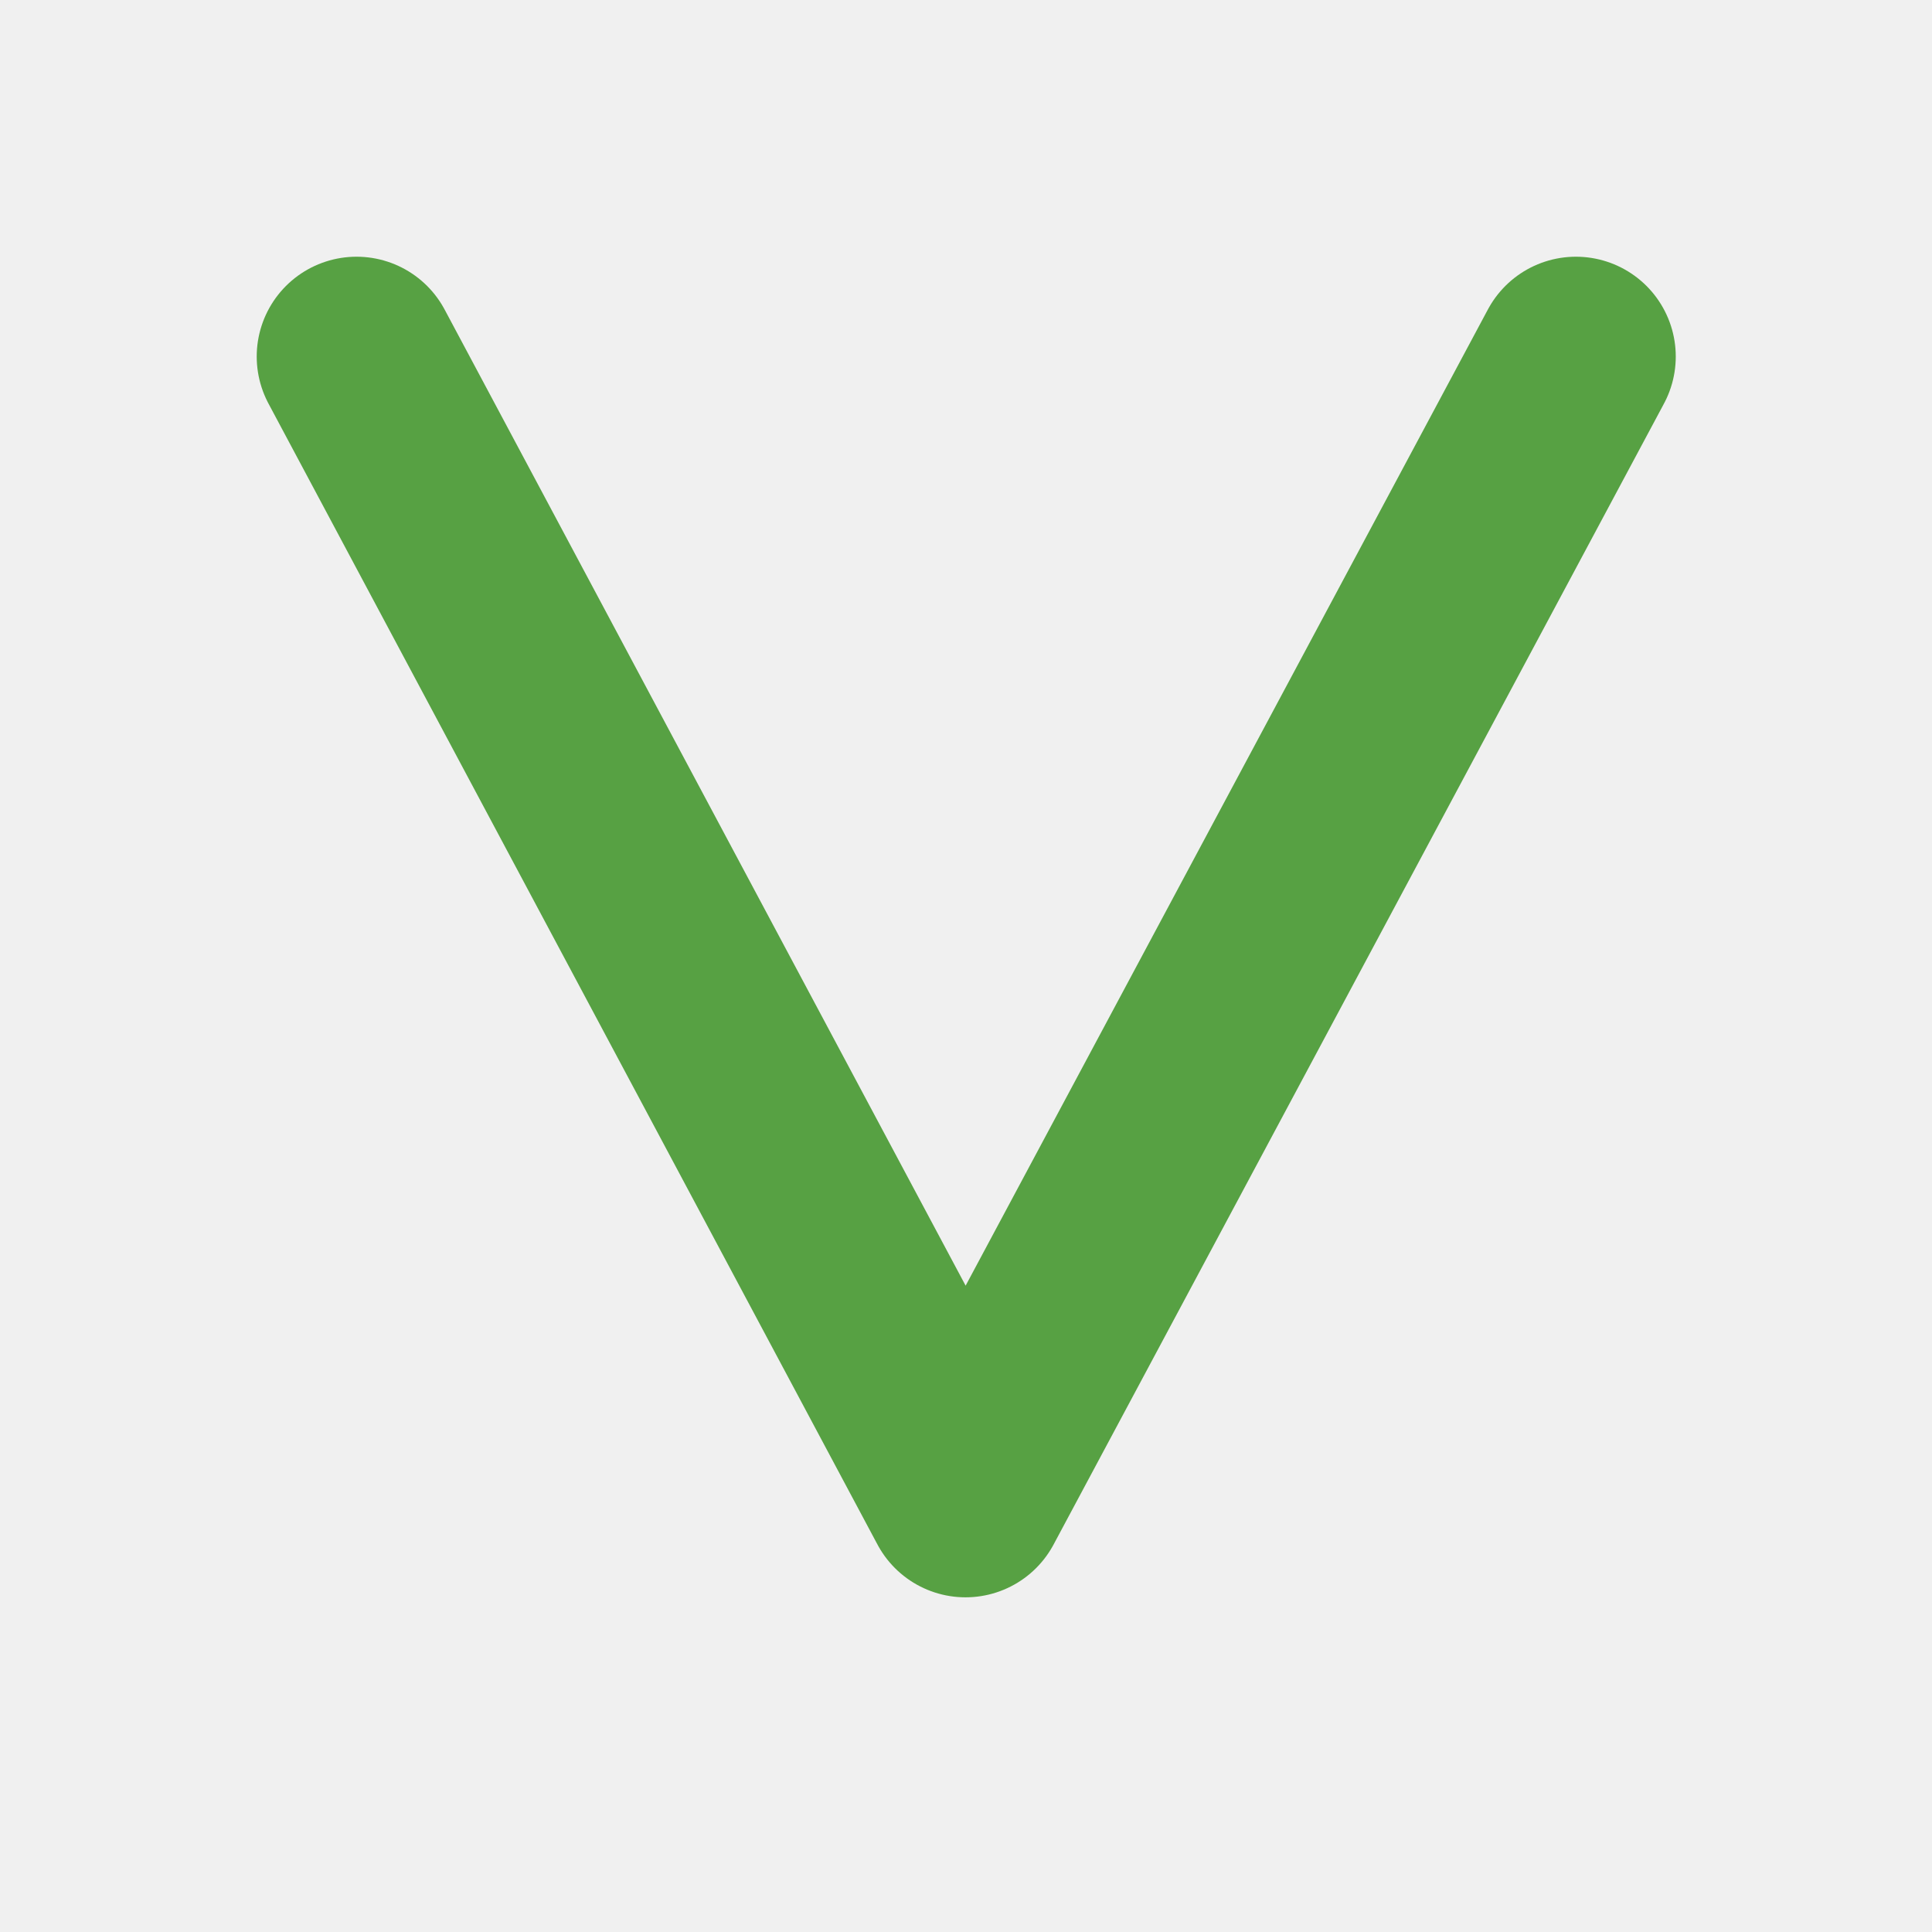
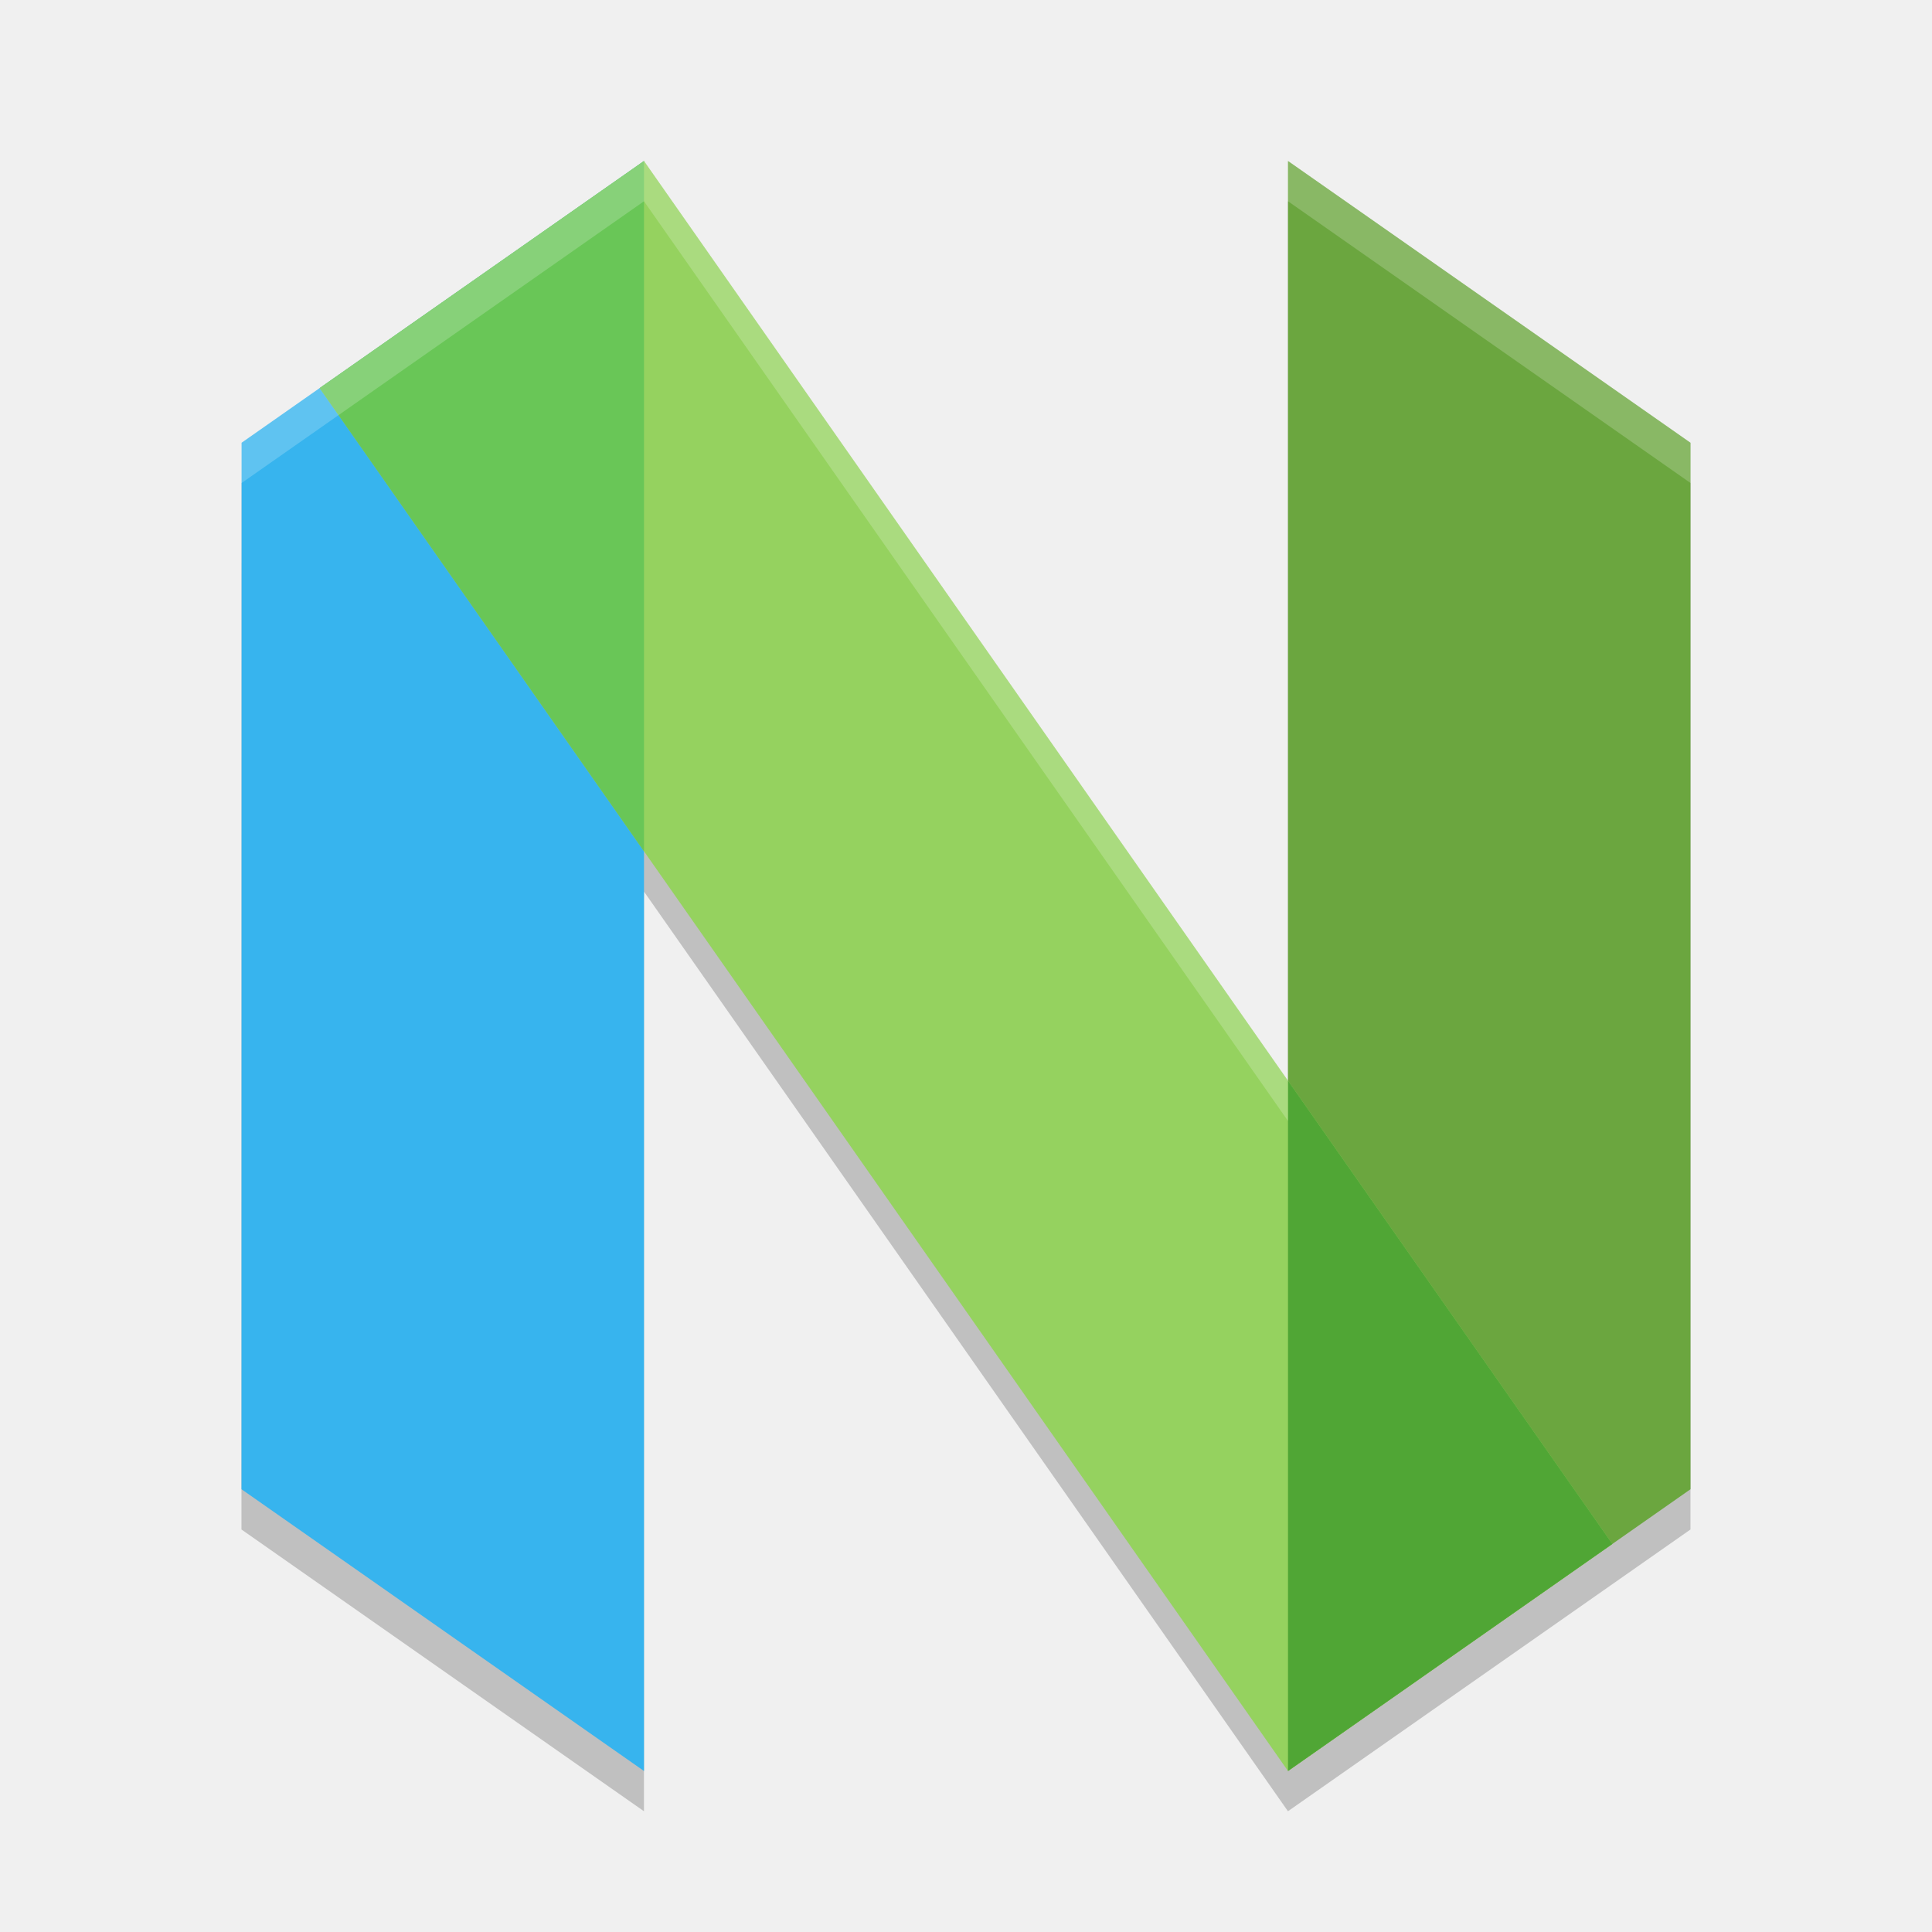
- <svg xmlns="http://www.w3.org/2000/svg" viewBox="0 0 135.467 135.467" width="135.467" height="135.467" version="1.1">
-   <path d="M 25,25 L 67.7,105 L 110.5,25" fill="none" stroke="#57a143" stroke-width="14" stroke-linecap="round" stroke-linejoin="round" />
+ <svg xmlns="http://www.w3.org/2000/svg" width="48" height="48" version="1.1">
+   <path style="opacity:.2" d="m16 5-8.059 5.643-1.938 1.357-0.004 26 10 7v-22.85l16 22.85 8.059-5.641 1.941-1.359v-26l-10-7v22.85z" />
+   <path style="fill:#6ba63f" d="m42 11-10-7v40l10-7z" />
+   <path style="fill:#37b4ee" d="m6.003 11 9.997-7v40l-10-7z" />
+   <path style="fill:#95d25f" d="m16 4 24.058 34.359-8.058 5.641-24.058-34.358z" />
+   <path style="fill:#50a635" d="m32 26.85v17.15l8.059-5.641-8.059-11.509z" />
+   <path style="fill:#69c657" d="m16 4l-8.059 5.643 8.059 11.507v-17.15z" />
+   <path style="opacity:.2;fill:#ffffff" d="m16 4l-8.059 5.643-1.938 1.357v1l1.938-1.357 8.059-5.643 16 22.85v-1l-16-22.85zm16 0v1l10 7v-1l-10-7z" />
</svg>
